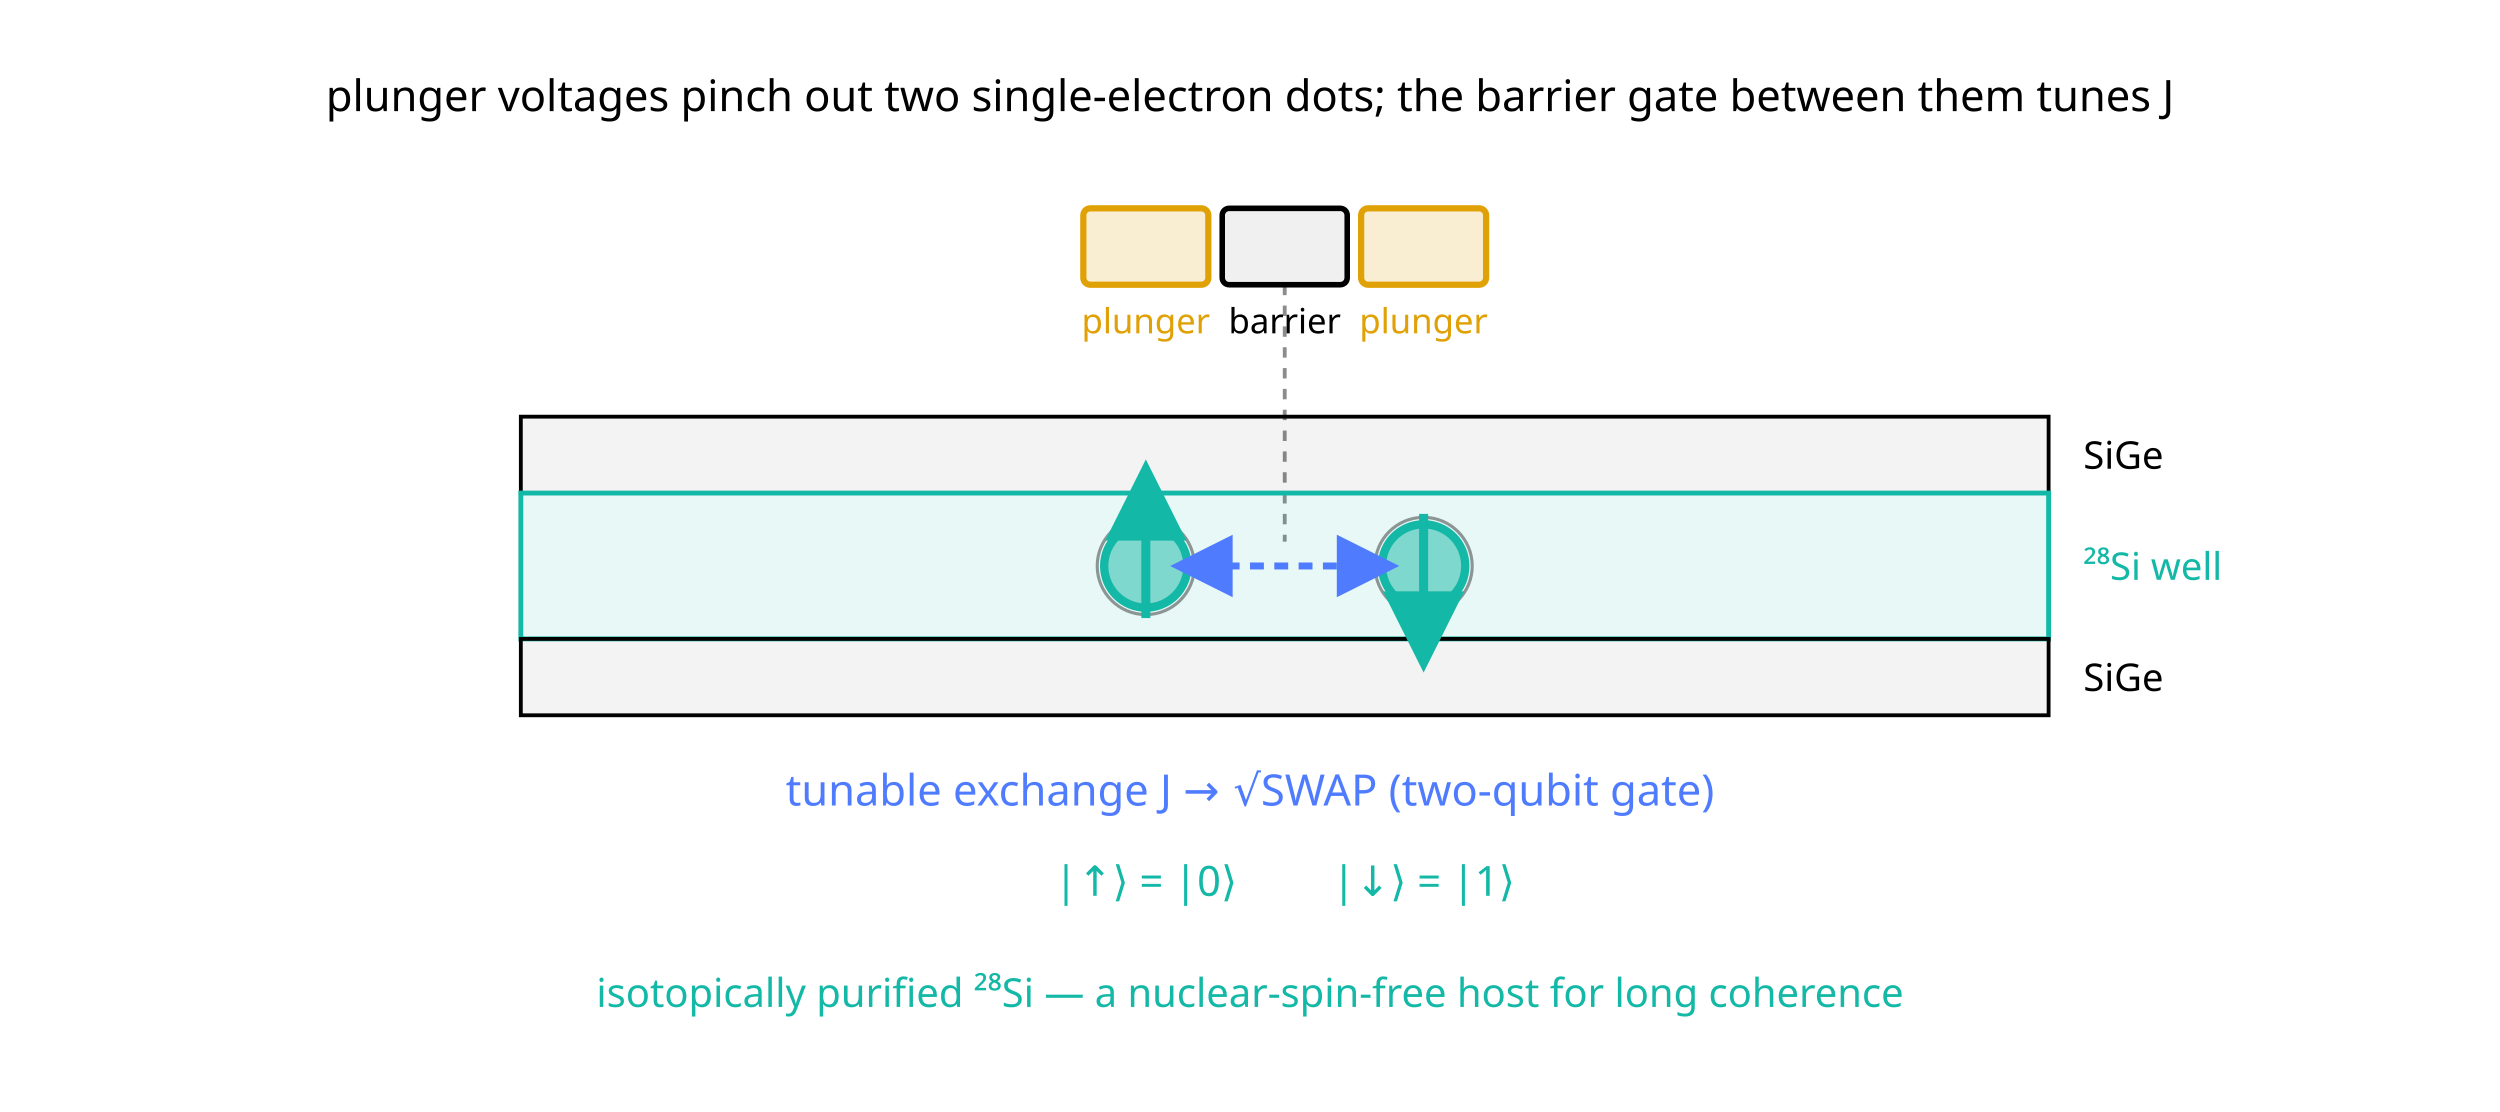
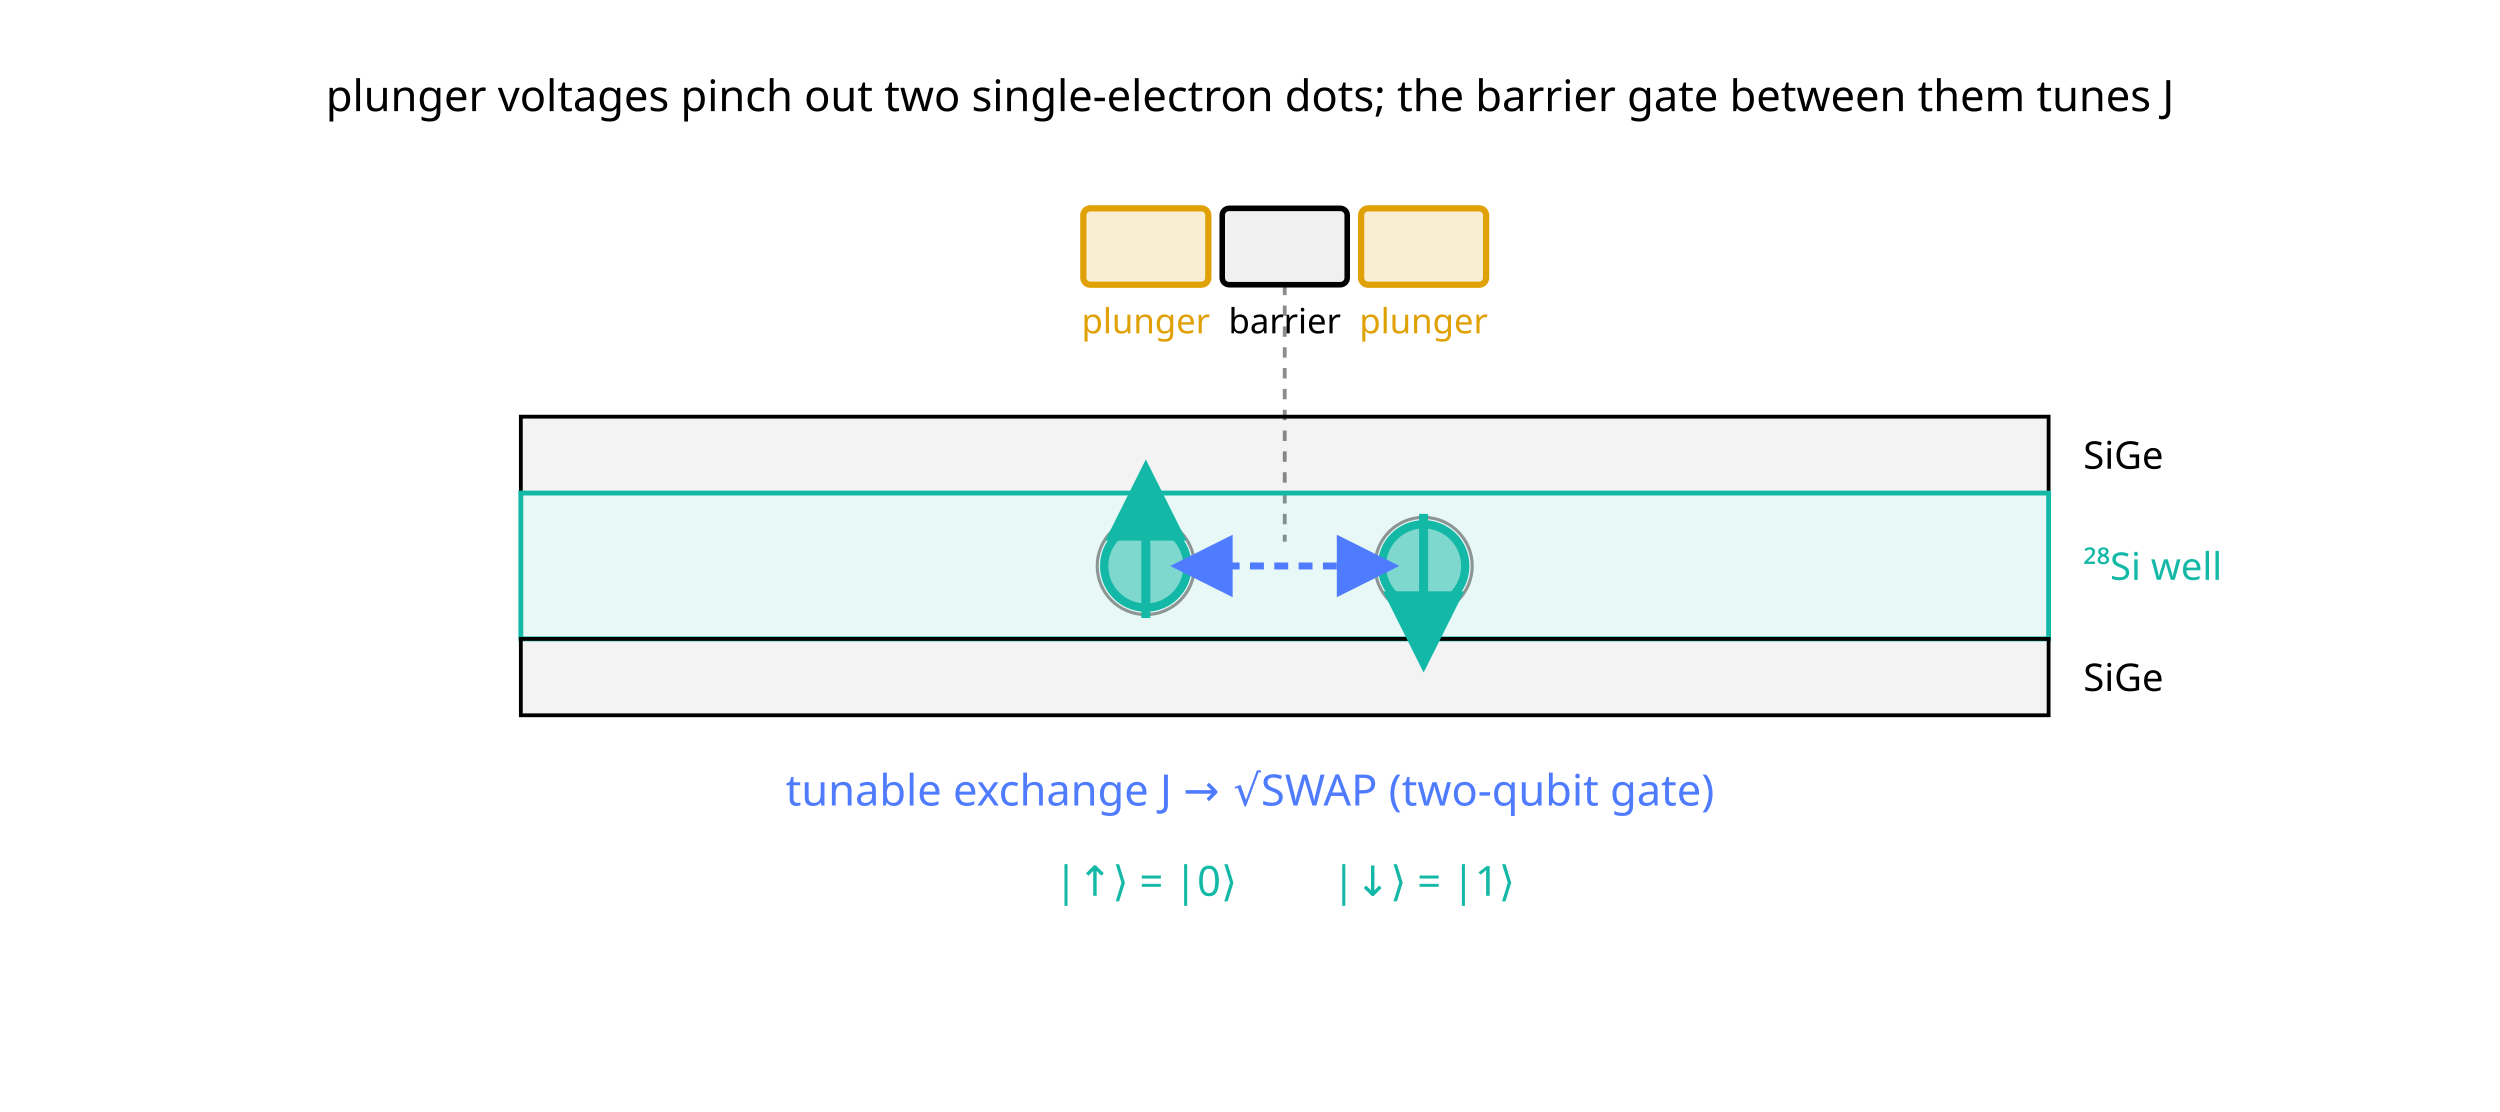
<svg xmlns="http://www.w3.org/2000/svg" viewBox="0 0 720 320" role="img" aria-label="A gate-defined silicon quantum-dot spin qubit. A layered Si/SiGe heterostructure is drawn in cross-section, with a buried isotopically purified silicon-28 quantum well. Two metal plunger gates and a barrier gate sit on top; the plunger voltages pinch out two adjacent single-electron dots, one with an up spin labelled the zero state and one with a down spin labelled the one state. Lowering the central barrier gate turns on a short-range Heisenberg exchange J between the two neighbouring dots, the two-qubit gate." style="width:100%; height:auto; font-family:sans-serif;">
  <defs>
    <marker id="sqSpin" markerWidth="9" markerHeight="9" refX="4.5" refY="4.5" orient="auto-start-reverse">
      <path d="M0 0 L9 4.5 L0 9 Z" fill="#14b8a6" />
    </marker>
    <marker id="sqJ" markerWidth="9" markerHeight="9" refX="4.5" refY="4.5" orient="auto-start-reverse">
      <path d="M0 0 L9 4.5 L0 9 Z" fill="#4f7cff" />
    </marker>
  </defs>
  <text x="360" y="32" fill="currentColor" font-size="12.5" text-anchor="middle">plunger voltages pinch out two single-electron dots; the barrier gate between them tunes J</text>
  <rect x="312" y="60" width="36" height="22" rx="2" fill="#e0a106" fill-opacity="0.18" stroke="#e0a106" stroke-width="1.8" />
  <rect x="352" y="60" width="36" height="22" rx="2" fill="currentColor" fill-opacity="0.06" stroke="currentColor" stroke-width="1.6" />
  <rect x="392" y="60" width="36" height="22" rx="2" fill="#e0a106" fill-opacity="0.18" stroke="#e0a106" stroke-width="1.8" />
  <text x="330" y="96" fill="#e0a106" font-size="10" text-anchor="middle">plunger</text>
  <text x="370" y="96" fill="currentColor" font-size="10" text-anchor="middle">barrier</text>
  <text x="410" y="96" fill="#e0a106" font-size="10" text-anchor="middle">plunger</text>
  <line x1="370" y1="82" x2="370" y2="156" stroke="currentColor" stroke-width="1.1" stroke-dasharray="3 3" opacity="0.45" />
  <rect x="150" y="120" width="440" height="22" fill="currentColor" fill-opacity="0.05" stroke="currentColor" stroke-width="1.1" />
  <rect x="150" y="142" width="440" height="42" fill="#14b8a6" fill-opacity="0.10" stroke="#14b8a6" stroke-width="1.4" />
  <rect x="150" y="184" width="440" height="22" fill="currentColor" fill-opacity="0.05" stroke="currentColor" stroke-width="1.1" />
  <text x="600" y="135" fill="currentColor" font-size="11" text-anchor="start">SiGe</text>
  <text x="600" y="167" fill="#14b8a6" font-size="11" text-anchor="start">²⁸Si well</text>
  <text x="600" y="199" fill="currentColor" font-size="11" text-anchor="start">SiGe</text>
  <circle cx="330" cy="163" r="14" fill="none" stroke="currentColor" stroke-width="0.9" opacity="0.4" />
  <circle cx="330" cy="163" r="12" fill="#14b8a6" fill-opacity="0.5" stroke="#14b8a6" stroke-width="2.4" />
  <line x1="330" y1="178" x2="330" y2="144" stroke="#14b8a6" stroke-width="2.6" marker-end="url(#sqSpin)" />
  <circle cx="410" cy="163" r="14" fill="none" stroke="currentColor" stroke-width="0.9" opacity="0.4" />
  <circle cx="410" cy="163" r="12" fill="#14b8a6" fill-opacity="0.5" stroke="#14b8a6" stroke-width="2.4" />
  <line x1="410" y1="148" x2="410" y2="182" stroke="#14b8a6" stroke-width="2.6" marker-end="url(#sqSpin)" />
  <line x1="346" y1="163" x2="394" y2="163" stroke="#4f7cff" stroke-width="2" stroke-dasharray="4 3" marker-start="url(#sqJ)" marker-end="url(#sqJ)" />
  <text x="360" y="232" fill="#4f7cff" font-size="12.5" text-anchor="middle">tunable exchange J  →  √SWAP (two-qubit gate)</text>
  <text x="330" y="258" fill="#14b8a6" font-size="12" text-anchor="middle">|↑⟩ = |0⟩</text>
  <text x="410" y="258" fill="#14b8a6" font-size="12" text-anchor="middle">|↓⟩ = |1⟩</text>
-   <text x="360" y="290" fill="#14b8a6" font-size="11.5" text-anchor="middle">isotopically purified ²⁸Si — a nuclear-spin-free host for long coherence</text>
</svg>
